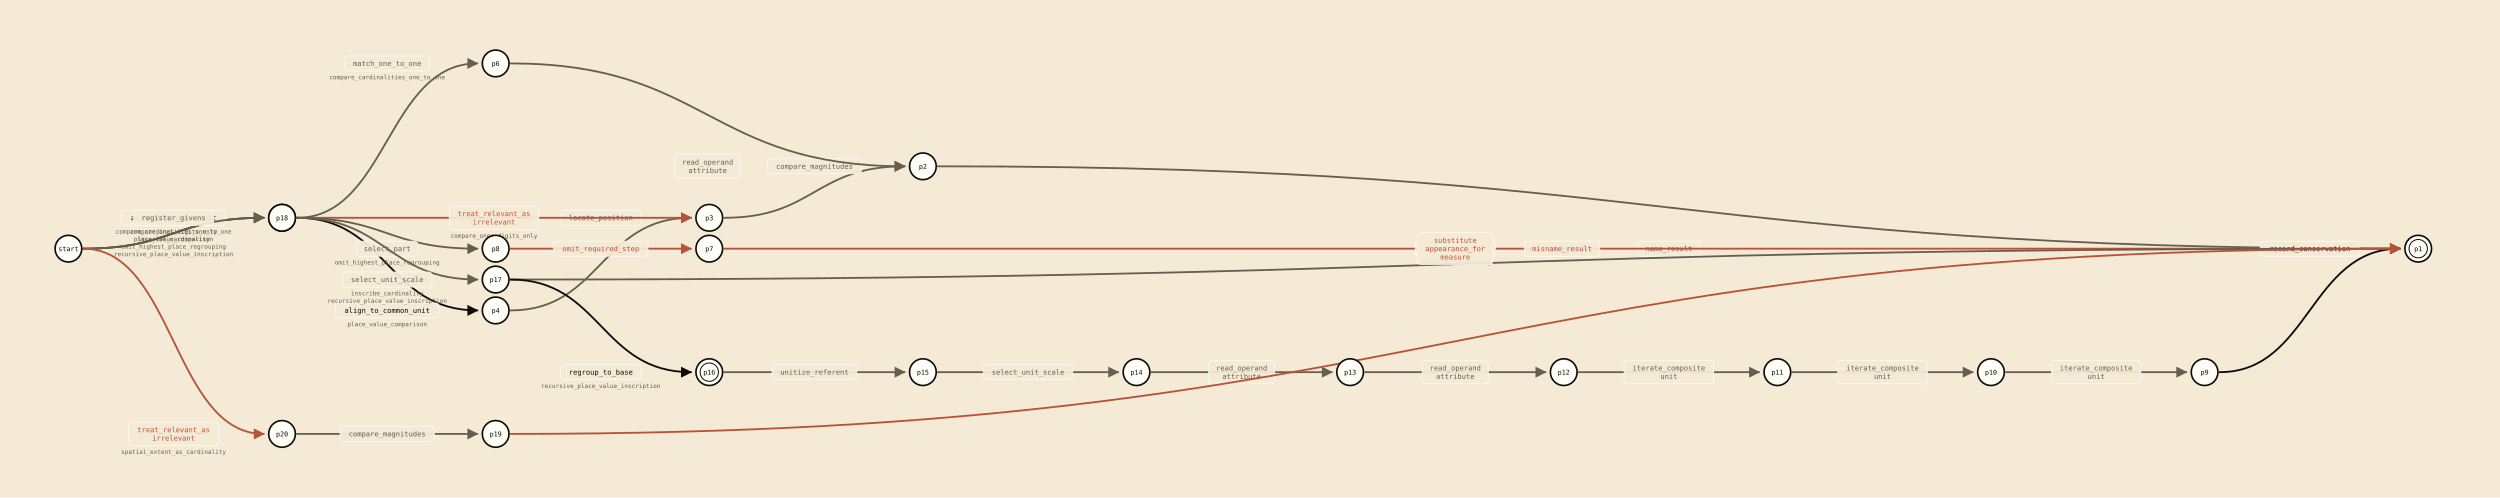
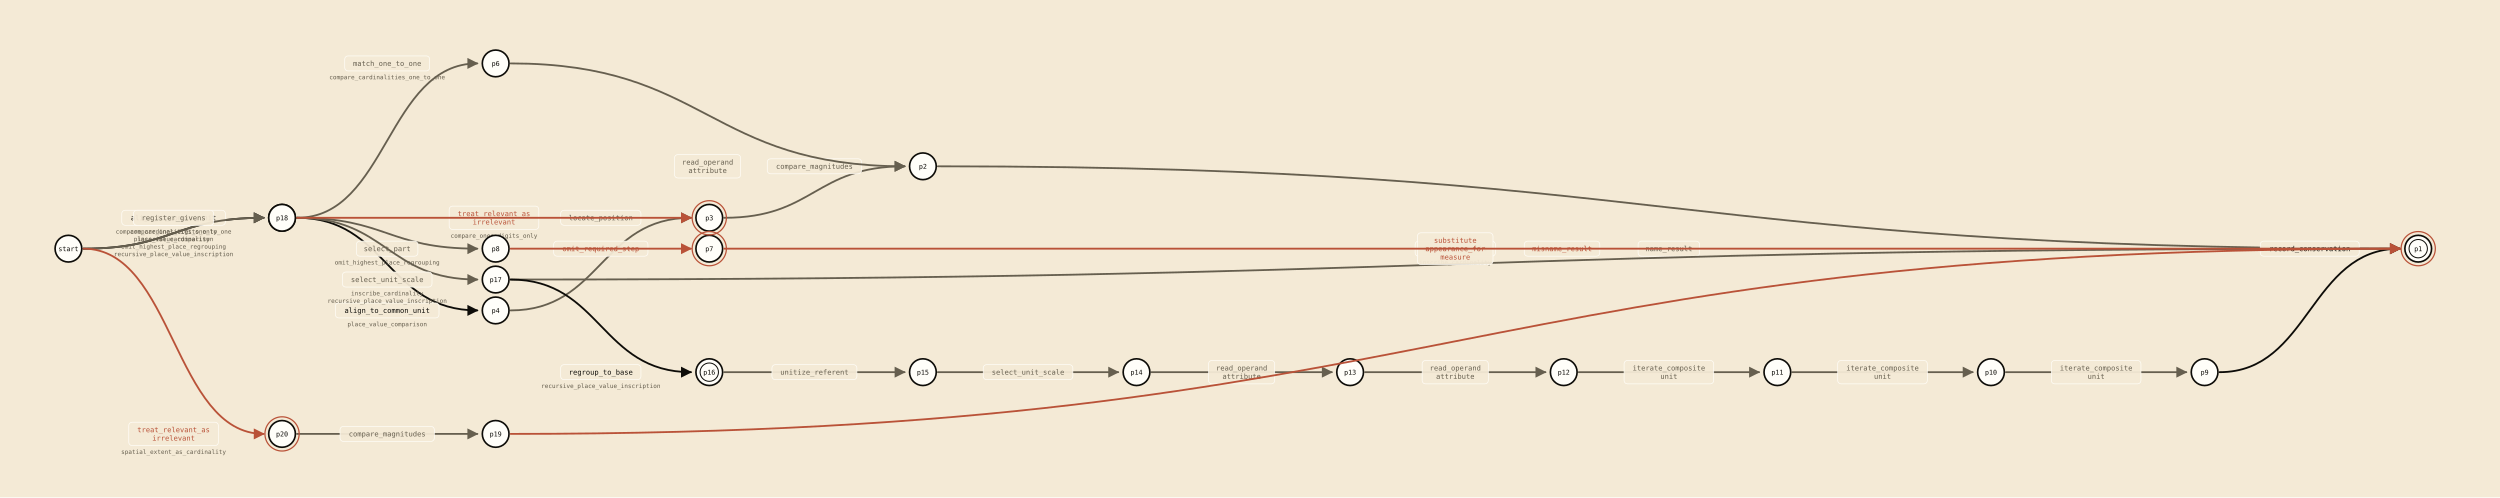
<svg xmlns="http://www.w3.org/2000/svg" width="2996" height="596" viewBox="0 0 2996 596" role="img" aria-labelledby="title desc">
  <rect width="100%" height="100%" fill="#f4ead6" />
  <defs>
    <marker id="composite-conserving" viewBox="0 0 10 10" refX="9" refY="5" markerWidth="6" markerHeight="6" orient="auto">
      <path d="M0 0 L10 5 L0 10 z" fill="#0d0c08" />
    </marker>
-     <marker id="composite-deforming" viewBox="0 0 10 10" refX="9" refY="5" markerWidth="6" markerHeight="6" orient="auto">
+     <marker id="composite-neutral" viewBox="0 0 10 10" refX="9" refY="5" markerWidth="6" markerHeight="6" orient="auto">
+       <path d="M0 0 L10 5 L0 10 z" fill="#665f4f" />
+     </marker>
+     <marker id="composite-validity-blue" viewBox="0 0 10 10" refX="9" refY="5" markerWidth="6" markerHeight="6" orient="auto">
+       <path d="M0 0 L10 5 L0 10 z" fill="#2e6f9e" />
+     </marker>
+     <marker id="composite-validity-rust" viewBox="0 0 10 10" refX="9" refY="5" markerWidth="6" markerHeight="6" orient="auto">
      <path d="M0 0 L10 5 L0 10 z" fill="#b95238" />
    </marker>
-     <marker id="composite-neutral" viewBox="0 0 10 10" refX="9" refY="5" markerWidth="6" markerHeight="6" orient="auto">
-       <path d="M0 0 L10 5 L0 10 z" fill="#665f4f" />
+     <marker id="composite-validity-rust-mixed" viewBox="0 0 10 10" refX="9" refY="5" markerWidth="4.5" markerHeight="4.5" orient="auto">
+       <path d="M0 0 L10 5 L0 10 z" fill="#b95238" />
    </marker>
  </defs>
  <path d="M 100.0 298.0 C 208.0 298.0, 208.0 261.0, 316.0 261.0" fill="none" stroke="#0d0c08" stroke-width="2.2" stroke-linecap="round" marker-end="url(#composite-conserving)" />
  <rect x="145.9" y="252.0" width="124.2" height="18.0" rx="4" fill="#f4ead6" fill-opacity="0.94" stroke="#fffef9" stroke-width="0.8" />
  <text x="208.0" y="264.0" text-anchor="middle" font-family="ui-monospace, Menlo, Consolas, monospace" font-size="8.5" font-weight="normal" fill="#0d0c08">align_to_common_unit</text>
  <text x="208.0" y="280.0" text-anchor="middle" font-family="ui-monospace, Menlo, Consolas, monospace" font-size="7.2" font-weight="normal" fill="#665f4f">compare_ones_digits_only</text>
  <text x="208.0" y="289.0" text-anchor="middle" font-family="ui-monospace, Menlo, Consolas, monospace" font-size="7.2" font-weight="normal" fill="#665f4f">place_value_comparison</text>
  <path d="M 100.0 298.0 C 208.0 298.0, 208.0 261.0, 316.0 261.0" fill="none" stroke="#665f4f" stroke-width="2.2" stroke-linecap="round" marker-end="url(#composite-neutral)" />
  <rect x="159.9" y="252.0" width="96.2" height="18.0" rx="4" fill="#f4ead6" fill-opacity="0.94" stroke="#fffef9" stroke-width="0.8" />
  <text x="208.0" y="264.0" text-anchor="middle" font-family="ui-monospace, Menlo, Consolas, monospace" font-size="8.5" font-weight="normal" fill="#665f4f">register_givens</text>
  <text x="208.0" y="280.0" text-anchor="middle" font-family="ui-monospace, Menlo, Consolas, monospace" font-size="7.2" font-weight="normal" fill="#665f4f">compare_cardinalities_one_to_one</text>
  <text x="208.0" y="289.0" text-anchor="middle" font-family="ui-monospace, Menlo, Consolas, monospace" font-size="7.2" font-weight="normal" fill="#665f4f">inscribe_cardinality</text>
  <text x="208.0" y="298.0" text-anchor="middle" font-family="ui-monospace, Menlo, Consolas, monospace" font-size="7.2" font-weight="normal" fill="#665f4f">omit_highest_place_regrouping</text>
  <text x="208.0" y="307.0" text-anchor="middle" font-family="ui-monospace, Menlo, Consolas, monospace" font-size="7.2" font-weight="normal" fill="#665f4f">recursive_place_value_inscription</text>
-   <path d="M 100.0 298.0 C 208.0 298.0, 208.0 520.0, 316.0 520.0" fill="none" stroke="#b95238" stroke-width="2.2" stroke-linecap="round" marker-end="url(#composite-deforming)" />
  <rect x="154.3" y="506.0" width="107.4" height="28.0" rx="4" fill="#f4ead6" fill-opacity="0.94" stroke="#fffef9" stroke-width="0.8" />
  <text x="208.0" y="518.0" text-anchor="middle" font-family="ui-monospace, Menlo, Consolas, monospace" font-size="8.5" font-weight="normal" fill="#b95238">treat_relevant_as</text>
  <text x="208.0" y="528.0" text-anchor="middle" font-family="ui-monospace, Menlo, Consolas, monospace" font-size="8.5" font-weight="normal" fill="#b95238">irrelevant</text>
  <text x="208.0" y="544.0" text-anchor="middle" font-family="ui-monospace, Menlo, Consolas, monospace" font-size="7.2" font-weight="normal" fill="#665f4f">spatial_extent_as_cardinality</text>
  <path d="M 1124.0 199.3 C 2000.0 199.3, 2000.0 298.0, 2876.0 298.0" fill="none" stroke="#665f4f" stroke-width="2.2" stroke-linecap="round" marker-end="url(#composite-neutral)" />
  <rect x="1963.1" y="289.0" width="73.7" height="18.0" rx="4" fill="#f4ead6" fill-opacity="0.94" stroke="#fffef9" stroke-width="0.8" />
  <text x="2000.0" y="301.0" text-anchor="middle" font-family="ui-monospace, Menlo, Consolas, monospace" font-size="8.5" font-weight="normal" fill="#665f4f">name_result</text>
  <path d="M 868.0 261.0 C 976.0 261.0, 976.0 199.3, 1084.0 199.3" fill="none" stroke="#665f4f" stroke-width="2.2" stroke-linecap="round" marker-end="url(#composite-neutral)" />
  <rect x="919.5" y="190.3" width="113.0" height="18.0" rx="4" fill="#f4ead6" fill-opacity="0.94" stroke="#fffef9" stroke-width="0.8" />
  <text x="976.0" y="202.3" text-anchor="middle" font-family="ui-monospace, Menlo, Consolas, monospace" font-size="8.5" font-weight="normal" fill="#665f4f">compare_magnitudes</text>
  <path d="M 612.0 372.0 C 720.0 372.0, 720.0 261.0, 828.0 261.0" fill="none" stroke="#665f4f" stroke-width="2.2" stroke-linecap="round" marker-end="url(#composite-neutral)" />
  <rect x="671.9" y="252.0" width="96.2" height="18.0" rx="4" fill="#f4ead6" fill-opacity="0.94" stroke="#fffef9" stroke-width="0.8" />
  <text x="720.0" y="264.0" text-anchor="middle" font-family="ui-monospace, Menlo, Consolas, monospace" font-size="8.5" font-weight="normal" fill="#665f4f">locate_position</text>
  <path d="M 356.0 261.0 C 464.0 261.0, 464.0 372.0, 572.0 372.0" fill="none" stroke="#0d0c08" stroke-width="2.2" stroke-linecap="round" marker-end="url(#composite-conserving)" />
  <rect x="401.9" y="363.0" width="124.2" height="18.0" rx="4" fill="#f4ead6" fill-opacity="0.94" stroke="#fffef9" stroke-width="0.8" />
  <text x="464.0" y="375.0" text-anchor="middle" font-family="ui-monospace, Menlo, Consolas, monospace" font-size="8.5" font-weight="normal" fill="#0d0c08">align_to_common_unit</text>
  <text x="464.0" y="391.0" text-anchor="middle" font-family="ui-monospace, Menlo, Consolas, monospace" font-size="7.2" font-weight="normal" fill="#665f4f">place_value_comparison</text>
-   <path d="M 356.0 261.0 C 592.0 261.0, 592.0 261.0, 828.0 261.0" fill="none" stroke="#b95238" stroke-width="2.2" stroke-linecap="round" marker-end="url(#composite-deforming)" />
  <rect x="538.3" y="247.0" width="107.4" height="28.0" rx="4" fill="#f4ead6" fill-opacity="0.94" stroke="#fffef9" stroke-width="0.8" />
  <text x="592.0" y="259.0" text-anchor="middle" font-family="ui-monospace, Menlo, Consolas, monospace" font-size="8.5" font-weight="normal" fill="#b95238">treat_relevant_as</text>
  <text x="592.0" y="269.0" text-anchor="middle" font-family="ui-monospace, Menlo, Consolas, monospace" font-size="8.5" font-weight="normal" fill="#b95238">irrelevant</text>
  <text x="592.0" y="285.0" text-anchor="middle" font-family="ui-monospace, Menlo, Consolas, monospace" font-size="7.2" font-weight="normal" fill="#665f4f">compare_ones_digits_only</text>
  <path d="M 612.0 76.0 C 848.0 76.0, 848.0 199.3, 1084.0 199.3" fill="none" stroke="#665f4f" stroke-width="2.2" stroke-linecap="round" marker-end="url(#composite-neutral)" />
  <rect x="808.3" y="185.3" width="79.3" height="28.0" rx="4" fill="#f4ead6" fill-opacity="0.94" stroke="#fffef9" stroke-width="0.8" />
  <text x="848.0" y="197.3" text-anchor="middle" font-family="ui-monospace, Menlo, Consolas, monospace" font-size="8.5" font-weight="normal" fill="#665f4f">read_operand</text>
  <text x="848.0" y="207.3" text-anchor="middle" font-family="ui-monospace, Menlo, Consolas, monospace" font-size="8.5" font-weight="normal" fill="#665f4f">attribute</text>
-   <path d="M 868.0 298.0 C 1872.0 298.0, 1872.0 298.0, 2876.0 298.0" fill="none" stroke="#b95238" stroke-width="2.2" stroke-linecap="round" marker-end="url(#composite-deforming)" />
  <rect x="1826.7" y="289.0" width="90.5" height="18.0" rx="4" fill="#f4ead6" fill-opacity="0.94" stroke="#fffef9" stroke-width="0.8" />
  <text x="1872.0" y="301.0" text-anchor="middle" font-family="ui-monospace, Menlo, Consolas, monospace" font-size="8.5" font-weight="normal" fill="#b95238">misname_result</text>
-   <path d="M 612.0 298.0 C 720.0 298.0, 720.0 298.0, 828.0 298.0" fill="none" stroke="#b95238" stroke-width="2.2" stroke-linecap="round" marker-end="url(#composite-deforming)" />
  <rect x="663.5" y="289.0" width="113.0" height="18.0" rx="4" fill="#f4ead6" fill-opacity="0.94" stroke="#fffef9" stroke-width="0.8" />
  <text x="720.0" y="301.0" text-anchor="middle" font-family="ui-monospace, Menlo, Consolas, monospace" font-size="8.5" font-weight="normal" fill="#b95238">omit_required_step</text>
  <path d="M 2660.0 446.0 C 2768.0 446.0, 2768.0 298.0, 2876.0 298.0" fill="none" stroke="#0d0c08" stroke-width="2.2" stroke-linecap="round" marker-end="url(#composite-conserving)" />
  <rect x="2708.7" y="289.0" width="118.6" height="18.0" rx="4" fill="#f4ead6" fill-opacity="0.94" stroke="#fffef9" stroke-width="0.8" />
  <text x="2768.0" y="301.0" text-anchor="middle" font-family="ui-monospace, Menlo, Consolas, monospace" font-size="8.5" font-weight="normal" fill="#0d0c08">record_conservation</text>
  <path d="M 2404.0 446.0 C 2512.0 446.0, 2512.0 446.0, 2620.0 446.0" fill="none" stroke="#665f4f" stroke-width="2.2" stroke-linecap="round" marker-end="url(#composite-neutral)" />
  <rect x="2458.3" y="432.0" width="107.4" height="28.0" rx="4" fill="#f4ead6" fill-opacity="0.94" stroke="#fffef9" stroke-width="0.8" />
  <text x="2512.0" y="444.0" text-anchor="middle" font-family="ui-monospace, Menlo, Consolas, monospace" font-size="8.5" font-weight="normal" fill="#665f4f">iterate_composite</text>
  <text x="2512.0" y="454.0" text-anchor="middle" font-family="ui-monospace, Menlo, Consolas, monospace" font-size="8.5" font-weight="normal" fill="#665f4f">unit</text>
  <path d="M 2148.0 446.0 C 2256.0 446.0, 2256.0 446.0, 2364.0 446.0" fill="none" stroke="#665f4f" stroke-width="2.2" stroke-linecap="round" marker-end="url(#composite-neutral)" />
  <rect x="2202.3" y="432.0" width="107.4" height="28.0" rx="4" fill="#f4ead6" fill-opacity="0.94" stroke="#fffef9" stroke-width="0.8" />
  <text x="2256.0" y="444.0" text-anchor="middle" font-family="ui-monospace, Menlo, Consolas, monospace" font-size="8.5" font-weight="normal" fill="#665f4f">iterate_composite</text>
  <text x="2256.0" y="454.0" text-anchor="middle" font-family="ui-monospace, Menlo, Consolas, monospace" font-size="8.5" font-weight="normal" fill="#665f4f">unit</text>
  <path d="M 1892.0 446.0 C 2000.0 446.0, 2000.0 446.0, 2108.0 446.0" fill="none" stroke="#665f4f" stroke-width="2.2" stroke-linecap="round" marker-end="url(#composite-neutral)" />
  <rect x="1946.3" y="432.0" width="107.4" height="28.0" rx="4" fill="#f4ead6" fill-opacity="0.94" stroke="#fffef9" stroke-width="0.8" />
  <text x="2000.0" y="444.0" text-anchor="middle" font-family="ui-monospace, Menlo, Consolas, monospace" font-size="8.5" font-weight="normal" fill="#665f4f">iterate_composite</text>
  <text x="2000.0" y="454.0" text-anchor="middle" font-family="ui-monospace, Menlo, Consolas, monospace" font-size="8.5" font-weight="normal" fill="#665f4f">unit</text>
  <path d="M 1636.0 446.0 C 1744.0 446.0, 1744.0 446.0, 1852.0 446.0" fill="none" stroke="#665f4f" stroke-width="2.2" stroke-linecap="round" marker-end="url(#composite-neutral)" />
  <rect x="1704.3" y="432.0" width="79.3" height="28.0" rx="4" fill="#f4ead6" fill-opacity="0.94" stroke="#fffef9" stroke-width="0.8" />
  <text x="1744.0" y="444.0" text-anchor="middle" font-family="ui-monospace, Menlo, Consolas, monospace" font-size="8.5" font-weight="normal" fill="#665f4f">read_operand</text>
  <text x="1744.0" y="454.0" text-anchor="middle" font-family="ui-monospace, Menlo, Consolas, monospace" font-size="8.5" font-weight="normal" fill="#665f4f">attribute</text>
  <path d="M 1380.0 446.0 C 1488.0 446.0, 1488.0 446.0, 1596.0 446.0" fill="none" stroke="#665f4f" stroke-width="2.2" stroke-linecap="round" marker-end="url(#composite-neutral)" />
  <rect x="1448.3" y="432.0" width="79.3" height="28.0" rx="4" fill="#f4ead6" fill-opacity="0.94" stroke="#fffef9" stroke-width="0.8" />
  <text x="1488.0" y="444.0" text-anchor="middle" font-family="ui-monospace, Menlo, Consolas, monospace" font-size="8.5" font-weight="normal" fill="#665f4f">read_operand</text>
  <text x="1488.0" y="454.0" text-anchor="middle" font-family="ui-monospace, Menlo, Consolas, monospace" font-size="8.5" font-weight="normal" fill="#665f4f">attribute</text>
  <path d="M 1124.0 446.0 C 1232.0 446.0, 1232.0 446.0, 1340.0 446.0" fill="none" stroke="#665f4f" stroke-width="2.2" stroke-linecap="round" marker-end="url(#composite-neutral)" />
  <rect x="1178.3" y="437.0" width="107.4" height="18.0" rx="4" fill="#f4ead6" fill-opacity="0.94" stroke="#fffef9" stroke-width="0.8" />
  <text x="1232.0" y="449.0" text-anchor="middle" font-family="ui-monospace, Menlo, Consolas, monospace" font-size="8.5" font-weight="normal" fill="#665f4f">select_unit_scale</text>
  <path d="M 868.0 446.0 C 976.0 446.0, 976.0 446.0, 1084.0 446.0" fill="none" stroke="#665f4f" stroke-width="2.2" stroke-linecap="round" marker-end="url(#composite-neutral)" />
  <rect x="925.1" y="437.0" width="101.8" height="18.0" rx="4" fill="#f4ead6" fill-opacity="0.94" stroke="#fffef9" stroke-width="0.8" />
  <text x="976.0" y="449.0" text-anchor="middle" font-family="ui-monospace, Menlo, Consolas, monospace" font-size="8.5" font-weight="normal" fill="#665f4f">unitize_referent</text>
  <path d="M 612.0 335.0 C 1744.0 335.0, 1744.0 298.0, 2876.0 298.0" fill="none" stroke="#665f4f" stroke-width="2.2" stroke-linecap="round" marker-end="url(#composite-neutral)" />
  <rect x="1695.9" y="289.0" width="96.2" height="18.0" rx="4" fill="#f4ead6" fill-opacity="0.94" stroke="#fffef9" stroke-width="0.8" />
  <text x="1744.0" y="301.0" text-anchor="middle" font-family="ui-monospace, Menlo, Consolas, monospace" font-size="8.5" font-weight="normal" fill="#665f4f">inscribe_result</text>
  <text x="1744.0" y="317.0" text-anchor="middle" font-family="ui-monospace, Menlo, Consolas, monospace" font-size="7.2" font-weight="normal" fill="#665f4f">inscribe_cardinality</text>
  <path d="M 612.0 335.0 C 720.0 335.0, 720.0 446.0, 828.0 446.0" fill="none" stroke="#0d0c08" stroke-width="2.2" stroke-linecap="round" marker-end="url(#composite-conserving)" />
  <rect x="671.9" y="437.0" width="96.2" height="18.0" rx="4" fill="#f4ead6" fill-opacity="0.94" stroke="#fffef9" stroke-width="0.8" />
  <text x="720.0" y="449.0" text-anchor="middle" font-family="ui-monospace, Menlo, Consolas, monospace" font-size="8.5" font-weight="normal" fill="#0d0c08">regroup_to_base</text>
  <text x="720.0" y="465.0" text-anchor="middle" font-family="ui-monospace, Menlo, Consolas, monospace" font-size="7.2" font-weight="normal" fill="#665f4f">recursive_place_value_inscription</text>
  <path d="M 356.0 261.0 C 464.0 261.0, 464.0 76.0, 572.0 76.0" fill="none" stroke="#665f4f" stroke-width="2.2" stroke-linecap="round" marker-end="url(#composite-neutral)" />
  <rect x="413.1" y="67.0" width="101.8" height="18.0" rx="4" fill="#f4ead6" fill-opacity="0.94" stroke="#fffef9" stroke-width="0.8" />
  <text x="464.0" y="79.0" text-anchor="middle" font-family="ui-monospace, Menlo, Consolas, monospace" font-size="8.5" font-weight="normal" fill="#665f4f">match_one_to_one</text>
  <text x="464.0" y="95.0" text-anchor="middle" font-family="ui-monospace, Menlo, Consolas, monospace" font-size="7.2" font-weight="normal" fill="#665f4f">compare_cardinalities_one_to_one</text>
  <path d="M 356.0 261.0 C 464.0 261.0, 464.0 298.0, 572.0 298.0" fill="none" stroke="#665f4f" stroke-width="2.2" stroke-linecap="round" marker-end="url(#composite-neutral)" />
  <rect x="427.1" y="289.0" width="73.7" height="18.0" rx="4" fill="#f4ead6" fill-opacity="0.94" stroke="#fffef9" stroke-width="0.8" />
  <text x="464.0" y="301.0" text-anchor="middle" font-family="ui-monospace, Menlo, Consolas, monospace" font-size="8.5" font-weight="normal" fill="#665f4f">select_part</text>
  <text x="464.0" y="317.0" text-anchor="middle" font-family="ui-monospace, Menlo, Consolas, monospace" font-size="7.2" font-weight="normal" fill="#665f4f">omit_highest_place_regrouping</text>
  <path d="M 356.0 261.0 C 464.0 261.0, 464.0 335.0, 572.0 335.0" fill="none" stroke="#665f4f" stroke-width="2.2" stroke-linecap="round" marker-end="url(#composite-neutral)" />
  <rect x="410.3" y="326.0" width="107.4" height="18.0" rx="4" fill="#f4ead6" fill-opacity="0.94" stroke="#fffef9" stroke-width="0.8" />
  <text x="464.0" y="338.0" text-anchor="middle" font-family="ui-monospace, Menlo, Consolas, monospace" font-size="8.5" font-weight="normal" fill="#665f4f">select_unit_scale</text>
  <text x="464.0" y="354.0" text-anchor="middle" font-family="ui-monospace, Menlo, Consolas, monospace" font-size="7.2" font-weight="normal" fill="#665f4f">inscribe_cardinality</text>
  <text x="464.0" y="363.0" text-anchor="middle" font-family="ui-monospace, Menlo, Consolas, monospace" font-size="7.2" font-weight="normal" fill="#665f4f">recursive_place_value_inscription</text>
-   <path d="M 612.0 520.0 C 1744.0 520.0, 1744.0 298.0, 2876.0 298.0" fill="none" stroke="#b95238" stroke-width="2.2" stroke-linecap="round" marker-end="url(#composite-deforming)" />
  <rect x="1698.7" y="279.0" width="90.5" height="38.0" rx="4" fill="#f4ead6" fill-opacity="0.94" stroke="#fffef9" stroke-width="0.8" />
  <text x="1744.0" y="291.0" text-anchor="middle" font-family="ui-monospace, Menlo, Consolas, monospace" font-size="8.5" font-weight="normal" fill="#b95238">substitute</text>
  <text x="1744.0" y="301.0" text-anchor="middle" font-family="ui-monospace, Menlo, Consolas, monospace" font-size="8.5" font-weight="normal" fill="#b95238">appearance_for</text>
  <text x="1744.0" y="311.0" text-anchor="middle" font-family="ui-monospace, Menlo, Consolas, monospace" font-size="8.5" font-weight="normal" fill="#b95238">measure</text>
  <path d="M 356.0 520.0 C 464.0 520.0, 464.0 520.0, 572.0 520.0" fill="none" stroke="#665f4f" stroke-width="2.2" stroke-linecap="round" marker-end="url(#composite-neutral)" />
  <rect x="407.5" y="511.0" width="113.0" height="18.0" rx="4" fill="#f4ead6" fill-opacity="0.94" stroke="#fffef9" stroke-width="0.8" />
  <text x="464.0" y="523.0" text-anchor="middle" font-family="ui-monospace, Menlo, Consolas, monospace" font-size="8.5" font-weight="normal" fill="#665f4f">compare_magnitudes</text>
  <circle cx="82.0" cy="298.0" r="16" fill="#fffef9" stroke="#0d0c08" stroke-width="2" />
  <text x="82.0" y="301.0" text-anchor="middle" font-family="ui-monospace, Menlo, Consolas, monospace" font-size="8.0" font-weight="normal" fill="#0d0c08">start</text>
  <circle cx="2898.0" cy="298.0" r="16" fill="#fffef9" stroke="#0d0c08" stroke-width="2" />
  <circle cx="2898.0" cy="298.0" r="11" fill="none" stroke="#0d0c08" stroke-width="1.2" />
  <text x="2898.0" y="301.0" text-anchor="middle" font-family="ui-monospace, Menlo, Consolas, monospace" font-size="8.0" font-weight="normal" fill="#0d0c08">p1</text>
  <circle cx="1106.0" cy="199.3" r="16" fill="#fffef9" stroke="#0d0c08" stroke-width="2" />
  <text x="1106.0" y="202.3" text-anchor="middle" font-family="ui-monospace, Menlo, Consolas, monospace" font-size="8.0" font-weight="normal" fill="#0d0c08">p2</text>
  <circle cx="850.0" cy="261.0" r="16" fill="#fffef9" stroke="#0d0c08" stroke-width="2" />
  <text x="850.0" y="264.0" text-anchor="middle" font-family="ui-monospace, Menlo, Consolas, monospace" font-size="8.0" font-weight="normal" fill="#0d0c08">p3</text>
  <circle cx="594.0" cy="372.0" r="16" fill="#fffef9" stroke="#0d0c08" stroke-width="2" />
  <text x="594.0" y="375.0" text-anchor="middle" font-family="ui-monospace, Menlo, Consolas, monospace" font-size="8.0" font-weight="normal" fill="#0d0c08">p4</text>
  <circle cx="338.0" cy="261.0" r="16" fill="#fffef9" stroke="#0d0c08" stroke-width="2" />
  <text x="338.0" y="264.0" text-anchor="middle" font-family="ui-monospace, Menlo, Consolas, monospace" font-size="8.0" font-weight="normal" fill="#0d0c08">p5</text>
  <circle cx="594.0" cy="76.0" r="16" fill="#fffef9" stroke="#0d0c08" stroke-width="2" />
  <text x="594.0" y="79.0" text-anchor="middle" font-family="ui-monospace, Menlo, Consolas, monospace" font-size="8.0" font-weight="normal" fill="#0d0c08">p6</text>
  <circle cx="850.0" cy="298.0" r="16" fill="#fffef9" stroke="#0d0c08" stroke-width="2" />
  <text x="850.0" y="301.0" text-anchor="middle" font-family="ui-monospace, Menlo, Consolas, monospace" font-size="8.0" font-weight="normal" fill="#0d0c08">p7</text>
  <circle cx="594.0" cy="298.0" r="16" fill="#fffef9" stroke="#0d0c08" stroke-width="2" />
  <text x="594.0" y="301.0" text-anchor="middle" font-family="ui-monospace, Menlo, Consolas, monospace" font-size="8.0" font-weight="normal" fill="#0d0c08">p8</text>
  <circle cx="2642.0" cy="446.0" r="16" fill="#fffef9" stroke="#0d0c08" stroke-width="2" />
  <text x="2642.0" y="449.0" text-anchor="middle" font-family="ui-monospace, Menlo, Consolas, monospace" font-size="8.0" font-weight="normal" fill="#0d0c08">p9</text>
  <circle cx="2386.0" cy="446.0" r="16" fill="#fffef9" stroke="#0d0c08" stroke-width="2" />
  <text x="2386.0" y="449.0" text-anchor="middle" font-family="ui-monospace, Menlo, Consolas, monospace" font-size="8.0" font-weight="normal" fill="#0d0c08">p10</text>
  <circle cx="2130.0" cy="446.0" r="16" fill="#fffef9" stroke="#0d0c08" stroke-width="2" />
  <text x="2130.0" y="449.0" text-anchor="middle" font-family="ui-monospace, Menlo, Consolas, monospace" font-size="8.0" font-weight="normal" fill="#0d0c08">p11</text>
  <circle cx="1874.0" cy="446.0" r="16" fill="#fffef9" stroke="#0d0c08" stroke-width="2" />
  <text x="1874.0" y="449.0" text-anchor="middle" font-family="ui-monospace, Menlo, Consolas, monospace" font-size="8.0" font-weight="normal" fill="#0d0c08">p12</text>
  <circle cx="1618.0" cy="446.0" r="16" fill="#fffef9" stroke="#0d0c08" stroke-width="2" />
  <text x="1618.0" y="449.0" text-anchor="middle" font-family="ui-monospace, Menlo, Consolas, monospace" font-size="8.0" font-weight="normal" fill="#0d0c08">p13</text>
  <circle cx="1362.0" cy="446.0" r="16" fill="#fffef9" stroke="#0d0c08" stroke-width="2" />
  <text x="1362.0" y="449.0" text-anchor="middle" font-family="ui-monospace, Menlo, Consolas, monospace" font-size="8.0" font-weight="normal" fill="#0d0c08">p14</text>
  <circle cx="1106.0" cy="446.0" r="16" fill="#fffef9" stroke="#0d0c08" stroke-width="2" />
  <text x="1106.0" y="449.0" text-anchor="middle" font-family="ui-monospace, Menlo, Consolas, monospace" font-size="8.0" font-weight="normal" fill="#0d0c08">p15</text>
  <circle cx="850.0" cy="446.0" r="16" fill="#fffef9" stroke="#0d0c08" stroke-width="2" />
  <circle cx="850.0" cy="446.0" r="11" fill="none" stroke="#0d0c08" stroke-width="1.2" />
  <text x="850.0" y="449.0" text-anchor="middle" font-family="ui-monospace, Menlo, Consolas, monospace" font-size="8.0" font-weight="normal" fill="#0d0c08">p16</text>
  <circle cx="594.0" cy="335.0" r="16" fill="#fffef9" stroke="#0d0c08" stroke-width="2" />
  <text x="594.0" y="338.0" text-anchor="middle" font-family="ui-monospace, Menlo, Consolas, monospace" font-size="8.0" font-weight="normal" fill="#0d0c08">p17</text>
  <circle cx="338.0" cy="261.0" r="16" fill="#fffef9" stroke="#0d0c08" stroke-width="2" />
  <text x="338.0" y="264.0" text-anchor="middle" font-family="ui-monospace, Menlo, Consolas, monospace" font-size="8.0" font-weight="normal" fill="#0d0c08">p18</text>
  <circle cx="594.0" cy="520.0" r="16" fill="#fffef9" stroke="#0d0c08" stroke-width="2" />
  <text x="594.0" y="523.0" text-anchor="middle" font-family="ui-monospace, Menlo, Consolas, monospace" font-size="8.0" font-weight="normal" fill="#0d0c08">p19</text>
  <circle cx="338.0" cy="520.0" r="16" fill="#fffef9" stroke="#0d0c08" stroke-width="2" />
  <text x="338.0" y="523.0" text-anchor="middle" font-family="ui-monospace, Menlo, Consolas, monospace" font-size="8.0" font-weight="normal" fill="#0d0c08">p20</text>
+   <path class="validity-rust-overlay" d="M 100.0 298.0 C 208.0 298.0, 208.0 520.0, 316.0 520.0" fill="none" stroke="#b95238" stroke-width="2.2" stroke-linecap="round" marker-end="url(#composite-validity-rust)" />
+   <path class="validity-rust-overlay" d="M 356.0 261.0 C 592.0 261.0, 592.0 261.0, 828.0 261.0" fill="none" stroke="#b95238" stroke-width="2.2" stroke-linecap="round" marker-end="url(#composite-validity-rust)" />
+   <path class="validity-rust-overlay" d="M 868.0 298.0 C 1872.0 298.0, 1872.0 298.0, 2876.0 298.0" fill="none" stroke="#b95238" stroke-width="2.2" stroke-linecap="round" marker-end="url(#composite-validity-rust)" />
+   <path class="validity-rust-overlay" d="M 612.0 298.0 C 720.0 298.0, 720.0 298.0, 828.0 298.0" fill="none" stroke="#b95238" stroke-width="2.2" stroke-linecap="round" marker-end="url(#composite-validity-rust)" />
+   <path class="validity-rust-overlay" d="M 612.0 520.0 C 1744.0 520.0, 1744.0 298.0, 2876.0 298.0" fill="none" stroke="#b95238" stroke-width="2.2" stroke-linecap="round" marker-end="url(#composite-validity-rust)" />
+   <circle class="validity-rust-ring" cx="2898.0" cy="298.0" r="20.5" fill="none" stroke="#b95238" stroke-width="1.5" />
+   <circle class="validity-rust-ring" cx="850.0" cy="261.0" r="20.5" fill="none" stroke="#b95238" stroke-width="1.5" />
+   <circle class="validity-rust-ring" cx="850.0" cy="298.0" r="20.5" fill="none" stroke="#b95238" stroke-width="1.5" />
+   <circle class="validity-rust-ring" cx="338.0" cy="520.0" r="20.5" fill="none" stroke="#b95238" stroke-width="1.5" />
</svg>
